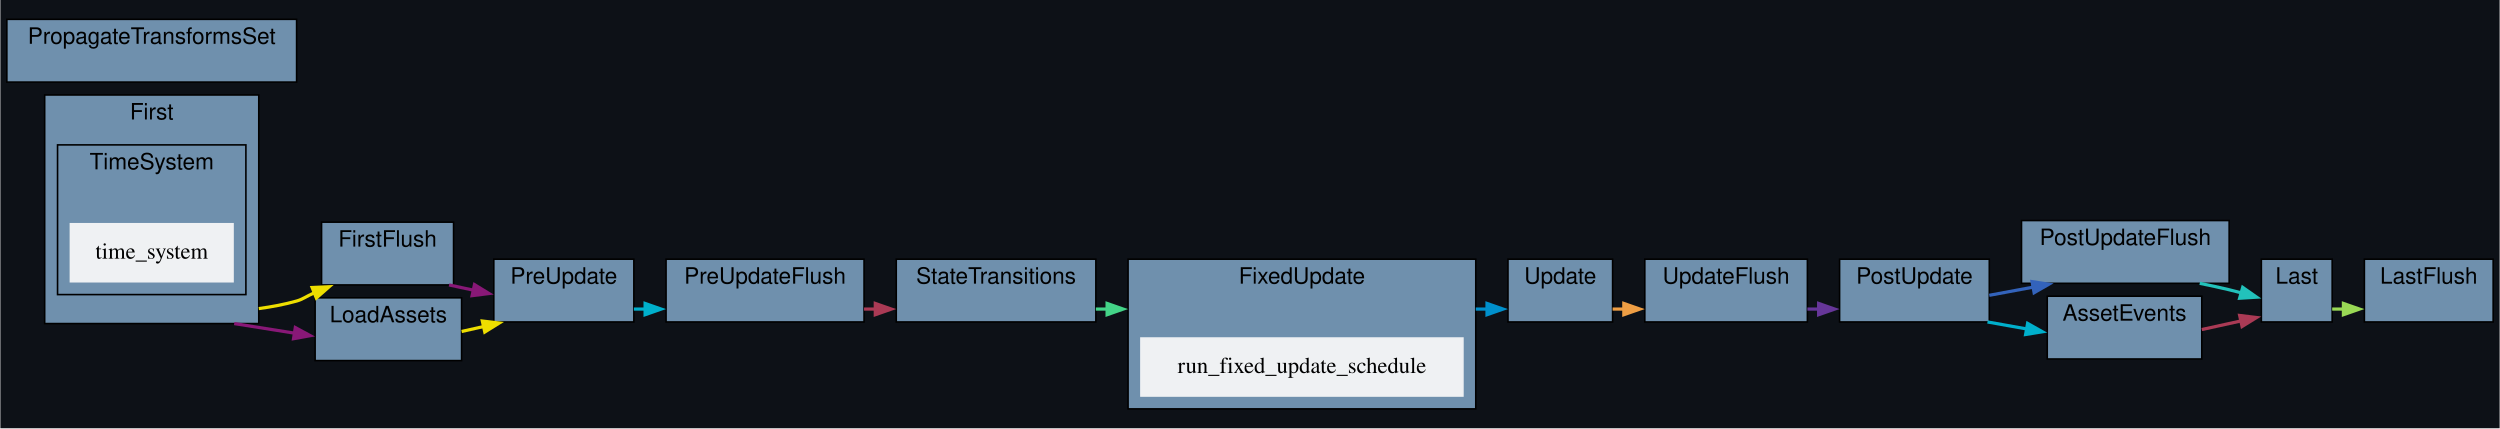
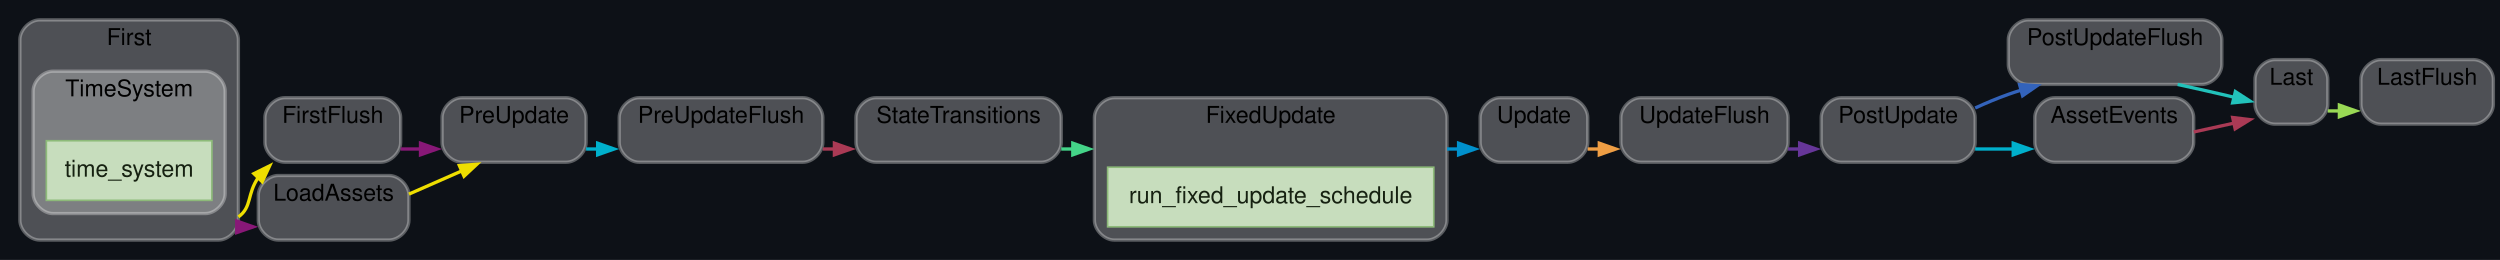
- <svg xmlns="http://www.w3.org/2000/svg" xmlns:xlink="http://www.w3.org/1999/xlink" width="1553pt" height="266pt" viewBox="0.00 0.00 1552.50 266.00">
-   <g id="graph0" class="graph" transform="scale(1 1) rotate(0) translate(4 262)">
-     <polygon fill="#0d1117" stroke="none" points="-4,4 -4,-262 1548.5,-262 1548.5,4 -4,4" />
+ <svg xmlns="http://www.w3.org/2000/svg" xmlns:xlink="http://www.w3.org/1999/xlink" width="1510pt" height="157pt" viewBox="0.00 0.00 1510.00 157.00">
+   <g id="graph0" class="graph" transform="scale(1 1) rotate(0) translate(4 153)">
+     <polygon fill="#0d1117" stroke="none" points="-4,4 -4,-153 1506,-153 1506,4 -4,4" />
    <g id="clust1" class="cluster">
      <g id="a_clust1">
        <a xlink:title="Update">
-           <polygon fill="#6f90ad" stroke="black" points="932.5,-62 932.5,-101 997.5,-101 997.5,-62 932.5,-62" />
-           <text text-anchor="middle" x="965" y="-85.8" font-family="Helvetica,sans-Serif" font-size="14.00">Update</text>
+           <path fill="#ffffff" fill-opacity="0.267" stroke="#ffffff" stroke-width="2" stroke-opacity="0.314" d="M902,-55C902,-55 943,-55 943,-55 949,-55 955,-61 955,-67 955,-67 955,-82 955,-82 955,-88 949,-94 943,-94 943,-94 902,-94 902,-94 896,-94 890,-88 890,-82 890,-82 890,-67 890,-67 890,-61 896,-55 902,-55" />
+           <text text-anchor="middle" x="922.5" y="-78.8" font-family="Helvetica,sans-Serif" font-size="14.00">Update</text>
        </a>
      </g>
    </g>
    <g id="clust2" class="cluster">
      <g id="a_clust2">
        <a xlink:title="FirstFlush">
-           <polygon fill="#6f90ad" stroke="black" points="195.5,-85 195.5,-124 277.5,-124 277.5,-85 195.5,-85" />
-           <text text-anchor="middle" x="236.5" y="-108.8" font-family="Helvetica,sans-Serif" font-size="14.00">FirstFlush</text>
+           <path fill="#ffffff" fill-opacity="0.267" stroke="#ffffff" stroke-width="2" stroke-opacity="0.314" d="M168,-55C168,-55 226,-55 226,-55 232,-55 238,-61 238,-67 238,-67 238,-82 238,-82 238,-88 232,-94 226,-94 226,-94 168,-94 168,-94 162,-94 156,-88 156,-82 156,-82 156,-67 156,-67 156,-61 162,-55 168,-55" />
+           <text text-anchor="middle" x="197" y="-78.8" font-family="Helvetica,sans-Serif" font-size="14.00">FirstFlush</text>
        </a>
      </g>
    </g>
    <g id="clust3" class="cluster">
      <g id="a_clust3">
        <a xlink:title="PreUpdateFlush">
-           <polygon fill="#6f90ad" stroke="black" points="409.5,-62 409.5,-101 532.5,-101 532.5,-62 409.5,-62" />
-           <text text-anchor="middle" x="471" y="-85.8" font-family="Helvetica,sans-Serif" font-size="14.00">PreUpdateFlush</text>
+           <path fill="#ffffff" fill-opacity="0.267" stroke="#ffffff" stroke-width="2" stroke-opacity="0.314" d="M382,-55C382,-55 481,-55 481,-55 487,-55 493,-61 493,-67 493,-67 493,-82 493,-82 493,-88 487,-94 481,-94 481,-94 382,-94 382,-94 376,-94 370,-88 370,-82 370,-82 370,-67 370,-67 370,-61 376,-55 382,-55" />
+           <text text-anchor="middle" x="431.5" y="-78.8" font-family="Helvetica,sans-Serif" font-size="14.00">PreUpdateFlush</text>
        </a>
      </g>
    </g>
    <g id="clust4" class="cluster">
      <g id="a_clust4">
        <a xlink:title="UpdateFlush">
-           <polygon fill="#6f90ad" stroke="black" points="1017.5,-62 1017.5,-101 1118.5,-101 1118.5,-62 1017.5,-62" />
-           <text text-anchor="middle" x="1068" y="-85.8" font-family="Helvetica,sans-Serif" font-size="14.00">UpdateFlush</text>
+           <path fill="#ffffff" fill-opacity="0.267" stroke="#ffffff" stroke-width="2" stroke-opacity="0.314" d="M987,-55C987,-55 1064,-55 1064,-55 1070,-55 1076,-61 1076,-67 1076,-67 1076,-82 1076,-82 1076,-88 1070,-94 1064,-94 1064,-94 987,-94 987,-94 981,-94 975,-88 975,-82 975,-82 975,-67 975,-67 975,-61 981,-55 987,-55" />
+           <text text-anchor="middle" x="1025.5" y="-78.8" font-family="Helvetica,sans-Serif" font-size="14.00">UpdateFlush</text>
        </a>
      </g>
    </g>
    <g id="clust5" class="cluster">
      <g id="a_clust5">
        <a xlink:title="PostUpdateFlush">
-           <polygon fill="#6f90ad" stroke="black" points="1251.5,-86 1251.5,-125 1380.5,-125 1380.5,-86 1251.5,-86" />
-           <text text-anchor="middle" x="1316" y="-109.8" font-family="Helvetica,sans-Serif" font-size="14.00">PostUpdateFlush</text>
+           <path fill="#ffffff" fill-opacity="0.267" stroke="#ffffff" stroke-width="2" stroke-opacity="0.314" d="M1221,-102C1221,-102 1326,-102 1326,-102 1332,-102 1338,-108 1338,-114 1338,-114 1338,-129 1338,-129 1338,-135 1332,-141 1326,-141 1326,-141 1221,-141 1221,-141 1215,-141 1209,-135 1209,-129 1209,-129 1209,-114 1209,-114 1209,-108 1215,-102 1221,-102" />
+           <text text-anchor="middle" x="1273.5" y="-125.8" font-family="Helvetica,sans-Serif" font-size="14.00">PostUpdateFlush</text>
        </a>
      </g>
    </g>
    <g id="clust6" class="cluster">
      <g id="a_clust6">
        <a xlink:title="LastFlush">
-           <polygon fill="#6f90ad" stroke="black" points="1464.5,-62 1464.5,-101 1544.5,-101 1544.5,-62 1464.5,-62" />
-           <text text-anchor="middle" x="1504.5" y="-85.8" font-family="Helvetica,sans-Serif" font-size="14.00">LastFlush</text>
+           <path fill="#ffffff" fill-opacity="0.267" stroke="#ffffff" stroke-width="2" stroke-opacity="0.314" d="M1434,-78C1434,-78 1490,-78 1490,-78 1496,-78 1502,-84 1502,-90 1502,-90 1502,-105 1502,-105 1502,-111 1496,-117 1490,-117 1490,-117 1434,-117 1434,-117 1428,-117 1422,-111 1422,-105 1422,-105 1422,-90 1422,-90 1422,-84 1428,-78 1434,-78" />
+           <text text-anchor="middle" x="1462" y="-101.8" font-family="Helvetica,sans-Serif" font-size="14.00">LastFlush</text>
        </a>
      </g>
    </g>
    <g id="clust7" class="cluster">
      <g id="a_clust7">
        <a xlink:title="First">
-           <polygon fill="#6f90ad" stroke="black" points="23.5,-61 23.5,-203 156.5,-203 156.5,-61 23.5,-61" />
-           <text text-anchor="middle" x="90" y="-187.8" font-family="Helvetica,sans-Serif" font-size="14.00">First</text>
+           <path fill="#ffffff" fill-opacity="0.267" stroke="#ffffff" stroke-width="2" stroke-opacity="0.314" d="M20,-8C20,-8 128,-8 128,-8 134,-8 140,-14 140,-20 140,-20 140,-129 140,-129 140,-135 134,-141 128,-141 128,-141 20,-141 20,-141 14,-141 8,-135 8,-129 8,-129 8,-20 8,-20 8,-14 14,-8 20,-8" />
+           <text text-anchor="middle" x="74" y="-125.8" font-family="Helvetica,sans-Serif" font-size="14.00">First</text>
        </a>
      </g>
    </g>
    <g id="clust8" class="cluster">
      <g id="a_clust8">
        <a xlink:title="TimeSystem">
-           <polygon fill="#6f90ad" stroke="black" points="31.5,-79 31.5,-172 148.5,-172 148.5,-79 31.5,-79" />
-           <text text-anchor="middle" x="90" y="-156.8" font-family="Helvetica,sans-Serif" font-size="14.00">TimeSystem</text>
+           <path fill="#ffffff" fill-opacity="0.267" stroke="#ffffff" stroke-width="2" stroke-opacity="0.314" d="M28,-24C28,-24 120,-24 120,-24 126,-24 132,-30 132,-36 132,-36 132,-98 132,-98 132,-104 126,-110 120,-110 120,-110 28,-110 28,-110 22,-110 16,-104 16,-98 16,-98 16,-36 16,-36 16,-30 22,-24 28,-24" />
+           <text text-anchor="middle" x="74" y="-94.8" font-family="Helvetica,sans-Serif" font-size="14.00">TimeSystem</text>
        </a>
      </g>
    </g>
    <g id="clust9" class="cluster">
      <g id="a_clust9">
        <a xlink:title="PreUpdate">
-           <polygon fill="#6f90ad" stroke="black" points="302.5,-62 302.5,-101 389.5,-101 389.5,-62 302.5,-62" />
-           <text text-anchor="middle" x="346" y="-85.8" font-family="Helvetica,sans-Serif" font-size="14.00">PreUpdate</text>
+           <path fill="#ffffff" fill-opacity="0.267" stroke="#ffffff" stroke-width="2" stroke-opacity="0.314" d="M275,-55C275,-55 338,-55 338,-55 344,-55 350,-61 350,-67 350,-67 350,-82 350,-82 350,-88 344,-94 338,-94 338,-94 275,-94 275,-94 269,-94 263,-88 263,-82 263,-82 263,-67 263,-67 263,-61 269,-55 275,-55" />
+           <text text-anchor="middle" x="306.5" y="-78.8" font-family="Helvetica,sans-Serif" font-size="14.00">PreUpdate</text>
        </a>
      </g>
    </g>
    <g id="clust10" class="cluster">
      <g id="a_clust10">
        <a xlink:title="StateTransitions">
-           <polygon fill="#6f90ad" stroke="black" points="552.5,-62 552.5,-101 676.5,-101 676.5,-62 552.5,-62" />
-           <text text-anchor="middle" x="614.5" y="-85.8" font-family="Helvetica,sans-Serif" font-size="14.00">StateTransitions</text>
+           <path fill="#ffffff" fill-opacity="0.267" stroke="#ffffff" stroke-width="2" stroke-opacity="0.314" d="M525,-55C525,-55 625,-55 625,-55 631,-55 637,-61 637,-67 637,-67 637,-82 637,-82 637,-88 631,-94 625,-94 625,-94 525,-94 525,-94 519,-94 513,-88 513,-82 513,-82 513,-67 513,-67 513,-61 519,-55 525,-55" />
+           <text text-anchor="middle" x="575" y="-78.8" font-family="Helvetica,sans-Serif" font-size="14.00">StateTransitions</text>
        </a>
      </g>
    </g>
    <g id="clust11" class="cluster">
      <g id="a_clust11">
        <a xlink:title="FixedUpdate">
-           <polygon fill="#6f90ad" stroke="black" points="696.5,-8 696.5,-101 912.5,-101 912.5,-8 696.5,-8" />
-           <text text-anchor="middle" x="804.5" y="-85.8" font-family="Helvetica,sans-Serif" font-size="14.00">FixedUpdate</text>
+           <path fill="#ffffff" fill-opacity="0.267" stroke="#ffffff" stroke-width="2" stroke-opacity="0.314" d="M669,-8C669,-8 858,-8 858,-8 864,-8 870,-14 870,-20 870,-20 870,-82 870,-82 870,-88 864,-94 858,-94 858,-94 669,-94 669,-94 663,-94 657,-88 657,-82 657,-82 657,-20 657,-20 657,-14 663,-8 669,-8" />
+           <text text-anchor="middle" x="763.5" y="-78.8" font-family="Helvetica,sans-Serif" font-size="14.00">FixedUpdate</text>
        </a>
      </g>
    </g>
    <g id="clust12" class="cluster">
      <g id="a_clust12">
        <a xlink:title="PostUpdate">
-           <polygon fill="#6f90ad" stroke="black" points="1138.5,-62 1138.5,-101 1231.5,-101 1231.5,-62 1138.5,-62" />
-           <text text-anchor="middle" x="1185" y="-85.8" font-family="Helvetica,sans-Serif" font-size="14.00">PostUpdate</text>
+           <path fill="#ffffff" fill-opacity="0.267" stroke="#ffffff" stroke-width="2" stroke-opacity="0.314" d="M1108,-55C1108,-55 1177,-55 1177,-55 1183,-55 1189,-61 1189,-67 1189,-67 1189,-82 1189,-82 1189,-88 1183,-94 1177,-94 1177,-94 1108,-94 1108,-94 1102,-94 1096,-88 1096,-82 1096,-82 1096,-67 1096,-67 1096,-61 1102,-55 1108,-55" />
+           <text text-anchor="middle" x="1142.5" y="-78.8" font-family="Helvetica,sans-Serif" font-size="14.00">PostUpdate</text>
        </a>
      </g>
    </g>
    <g id="clust13" class="cluster">
      <g id="a_clust13">
        <a xlink:title="Last">
-           <polygon fill="#6f90ad" stroke="black" points="1400.5,-62 1400.5,-101 1444.5,-101 1444.5,-62 1400.5,-62" />
-           <text text-anchor="middle" x="1422.5" y="-85.8" font-family="Helvetica,sans-Serif" font-size="14.00">Last</text>
+           <path fill="#ffffff" fill-opacity="0.267" stroke="#ffffff" stroke-width="2" stroke-opacity="0.314" d="M1370,-78C1370,-78 1390,-78 1390,-78 1396,-78 1402,-84 1402,-90 1402,-90 1402,-105 1402,-105 1402,-111 1396,-117 1390,-117 1390,-117 1370,-117 1370,-117 1364,-117 1358,-111 1358,-105 1358,-105 1358,-90 1358,-90 1358,-84 1364,-78 1370,-78" />
+           <text text-anchor="middle" x="1380" y="-101.8" font-family="Helvetica,sans-Serif" font-size="14.00">Last</text>
        </a>
      </g>
    </g>
    <g id="clust14" class="cluster">
      <g id="a_clust14">
-         <a xlink:title="PropagateTransformsSet">
-           <polygon fill="#6f90ad" stroke="black" points="0,-211 0,-250 180,-250 180,-211 0,-211" />
-           <text text-anchor="middle" x="90" y="-234.8" font-family="Helvetica,sans-Serif" font-size="14.00">PropagateTransformsSet</text>
+         <a xlink:title="LoadAssets">
+           <path fill="#ffffff" fill-opacity="0.267" stroke="#ffffff" stroke-width="2" stroke-opacity="0.314" d="M164,-8C164,-8 231,-8 231,-8 237,-8 243,-14 243,-20 243,-20 243,-35 243,-35 243,-41 237,-47 231,-47 231,-47 164,-47 164,-47 158,-47 152,-41 152,-35 152,-35 152,-20 152,-20 152,-14 158,-8 164,-8" />
+           <text text-anchor="middle" x="197.5" y="-31.8" font-family="Helvetica,sans-Serif" font-size="14.00">LoadAssets</text>
        </a>
      </g>
    </g>
    <g id="clust15" class="cluster">
      <g id="a_clust15">
-         <a xlink:title="LoadAssets">
-           <polygon fill="#6f90ad" stroke="black" points="191.5,-38 191.5,-77 282.5,-77 282.5,-38 191.5,-38" />
-           <text text-anchor="middle" x="237" y="-61.8" font-family="Helvetica,sans-Serif" font-size="14.00">LoadAssets</text>
-         </a>
-       </g>
-     </g>
-     <g id="clust16" class="cluster">
-       <g id="a_clust16">
        <a xlink:title="AssetEvents">
-           <polygon fill="#6f90ad" stroke="black" points="1267.5,-39 1267.5,-78 1363.5,-78 1363.5,-39 1267.5,-39" />
-           <text text-anchor="middle" x="1315.5" y="-62.8" font-family="Helvetica,sans-Serif" font-size="14.00">AssetEvents</text>
+           <path fill="#ffffff" fill-opacity="0.267" stroke="#ffffff" stroke-width="2" stroke-opacity="0.314" d="M1237,-55C1237,-55 1309,-55 1309,-55 1315,-55 1321,-61 1321,-67 1321,-67 1321,-82 1321,-82 1321,-88 1315,-94 1309,-94 1309,-94 1237,-94 1237,-94 1231,-94 1225,-88 1225,-82 1225,-82 1225,-67 1225,-67 1225,-61 1231,-55 1237,-55" />
+           <text text-anchor="middle" x="1273" y="-78.8" font-family="Helvetica,sans-Serif" font-size="14.00">AssetEvents</text>
        </a>
      </g>
    </g>
    <g id="edge7" class="edge">
      <g id="a_edge7">
        <a xlink:title="Update → UpdateFlush">
-           <path fill="none" stroke="#ee9e44" stroke-width="2" d="M997.5,-70C999.85,-70 1002.27,-70 1004.72,-70" />
-           <polygon fill="#ee9e44" stroke="#ee9e44" stroke-width="2" points="1004.47,-73.5 1014.47,-70 1004.47,-66.5 1004.47,-73.5" />
+           <path fill="none" stroke="#ee9e44" stroke-width="2" d="M955,-63C957.35,-63 959.77,-63 962.22,-63" />
+           <polygon fill="#ee9e44" stroke="#ee9e44" stroke-width="2" points="961.97,-66.5 971.97,-63 961.97,-59.5 961.97,-66.5" />
        </a>
      </g>
    </g>
    <g id="edge2" class="edge">
      <g id="a_edge2">
        <a xlink:title="FirstFlush → PreUpdate">
-           <path fill="none" stroke="#881877" stroke-width="2" d="M274.7,-85C279.67,-83.94 284.84,-82.82 290.02,-81.71" />
-           <polygon fill="#881877" stroke="#881877" stroke-width="2" points="290.5,-85.19 299.54,-79.66 289.03,-78.34 290.5,-85.19" />
+           <path fill="none" stroke="#881877" stroke-width="2" d="M238,-63C241.98,-63 246.07,-63 250.17,-63" />
+           <polygon fill="#881877" stroke="#881877" stroke-width="2" points="249.98,-66.5 259.98,-63 249.98,-59.5 249.98,-66.5" />
        </a>
      </g>
    </g>
    <g id="edge4" class="edge">
      <g id="a_edge4">
        <a xlink:title="PreUpdateFlush → StateTransitions">
-           <path fill="none" stroke="#aa3a55" stroke-width="2" d="M532.5,-70C534.89,-70 537.3,-70 539.71,-70" />
-           <polygon fill="#aa3a55" stroke="#aa3a55" stroke-width="2" points="539.48,-73.5 549.48,-70 539.48,-66.5 539.48,-73.5" />
+           <path fill="none" stroke="#aa3a55" stroke-width="2" d="M493,-63C495.39,-63 497.8,-63 500.21,-63" />
+           <polygon fill="#aa3a55" stroke="#aa3a55" stroke-width="2" points="499.98,-66.5 509.98,-63 499.98,-59.5 499.98,-66.5" />
        </a>
      </g>
    </g>
    <g id="edge8" class="edge">
      <g id="a_edge8">
        <a xlink:title="UpdateFlush → PostUpdate">
-           <path fill="none" stroke="#663699" stroke-width="2" d="M1118.5,-70C1120.93,-70 1123.38,-70 1125.82,-70" />
-           <polygon fill="#663699" stroke="#663699" stroke-width="2" points="1125.48,-73.5 1135.48,-70 1125.48,-66.5 1125.48,-73.5" />
+           <path fill="none" stroke="#663699" stroke-width="2" d="M1076,-63C1078.43,-63 1080.88,-63 1083.32,-63" />
+           <polygon fill="#663699" stroke="#663699" stroke-width="2" points="1082.98,-66.5 1092.98,-63 1082.98,-59.5 1082.98,-66.5" />
        </a>
      </g>
    </g>
    <g id="edge10" class="edge">
      <g id="a_edge10">
        <a xlink:title="PostUpdateFlush → Last">
-           <path fill="none" stroke="#22c2bb" stroke-width="2" d="M1362.21,-86C1368.38,-84.76 1374.61,-83.41 1380.5,-82 1382.96,-81.41 1385.49,-80.77 1388.02,-80.09" />
-           <polygon fill="#22c2bb" stroke="#22c2bb" stroke-width="2" points="1388.91,-83.48 1397.59,-77.4 1387.01,-76.74 1388.91,-83.48" />
+           <path fill="none" stroke="#22c2bb" stroke-width="2" d="M1311.29,-102C1320.06,-100.08 1329.37,-98 1338,-96 1340.44,-95.44 1342.96,-94.84 1345.5,-94.24" />
+           <polygon fill="#22c2bb" stroke="#22c2bb" stroke-width="2" points="1346.16,-97.68 1355.06,-91.93 1344.52,-90.88 1346.16,-97.68" />
        </a>
      </g>
    </g>
    <g id="edge1" class="edge">
      <g id="a_edge1">
        <a xlink:title="First → FirstFlush">
-           <path fill="none" stroke="#eede00" stroke-width="2" d="M156.5,-70.31C164.5,-71.38 172.49,-72.89 180,-75 183.82,-76.07 185.28,-77.51 191.32,-80.29" />
-           <polygon fill="#eede00" stroke="#eede00" stroke-width="2" points="189.65,-83.39 200.23,-83.87 192.26,-76.89 189.65,-83.39" />
+           <path fill="none" stroke="#eede00" stroke-width="2" d="M140,-22C148.34,-27.98 145,-35.75 152.09,-45.9" />
+           <polygon fill="#eede00" stroke="#eede00" stroke-width="2" points="149.37,-48.13 158.87,-52.84 154.38,-43.24 149.37,-48.13" />
        </a>
      </g>
    </g>
    <g id="edge13" class="edge">
      <g id="a_edge13">
        <a xlink:title="First → LoadAssets">
-           <path fill="none" stroke="#881877" stroke-width="2" d="M141.24,-61C153.35,-59.08 166.36,-57 178.74,-55.03" />
-           <polygon fill="#881877" stroke="#881877" stroke-width="2" points="179.19,-58.51 188.51,-53.48 178.09,-51.59 179.19,-58.51" />
+           <path fill="none" stroke="#881877" stroke-width="2" d="M140,-16C143,-16 146,-16 149,-16" />
+           <polygon fill="#881877" stroke="#881877" stroke-width="2" points="138.98,-19.5 148.97,-16 138.97,-12.5 138.98,-19.5" />
        </a>
      </g>
    </g>
    <g id="node9" class="node">
      <g id="a_node9">
        <a xlink:title="bevy_time::time_system">
-           <polygon fill="#eff1f3" stroke="#eff1f3" points="140.5,-123 39.5,-123 39.5,-87 140.5,-87 140.5,-123" />
-           <text text-anchor="middle" x="90" y="-101.3" font-family="Times,serif" font-size="14.00">time_system</text>
+           <polygon fill="#c7ddbd" stroke="#8dba79" points="124,-68 24,-68 24,-32 124,-32 124,-68" />
+           <text text-anchor="middle" x="74" y="-46.3" font-family="Helvetica,sans-Serif" font-size="14.00" fill="#162111">time_system</text>
        </a>
      </g>
    </g>
    <g id="edge3" class="edge">
      <g id="a_edge3">
        <a xlink:title="PreUpdate → PreUpdateFlush">
-           <path fill="none" stroke="#00b0cc" stroke-width="2" d="M389.5,-70C391.89,-70 394.32,-70 396.78,-70" />
-           <polygon fill="#00b0cc" stroke="#00b0cc" stroke-width="2" points="396.48,-73.5 406.48,-70 396.48,-66.5 396.48,-73.5" />
+           <path fill="none" stroke="#00b0cc" stroke-width="2" d="M350,-63C352.39,-63 354.82,-63 357.28,-63" />
+           <polygon fill="#00b0cc" stroke="#00b0cc" stroke-width="2" points="356.98,-66.5 366.98,-63 356.98,-59.5 356.98,-66.5" />
        </a>
      </g>
    </g>
    <g id="edge5" class="edge">
      <g id="a_edge5">
        <a xlink:title="StateTransitions → FixedUpdate">
-           <path fill="none" stroke="#44d488" stroke-width="2" d="M676.5,-70C678.88,-70 681.29,-70 683.73,-70" />
-           <polygon fill="#44d488" stroke="#44d488" stroke-width="2" points="683.48,-73.5 693.48,-70 683.48,-66.5 683.48,-73.5" />
+           <path fill="none" stroke="#44d488" stroke-width="2" d="M637,-63C639.38,-63 641.8,-63 644.25,-63" />
+           <polygon fill="#44d488" stroke="#44d488" stroke-width="2" points="643.97,-66.5 653.97,-63 643.97,-59.5 643.97,-66.5" />
        </a>
      </g>
    </g>
    <g id="edge6" class="edge">
      <g id="a_edge6">
        <a xlink:title="FixedUpdate → Update">
-           <path fill="none" stroke="#0090cc" stroke-width="2" d="M912.5,-70C914.92,-70 917.31,-70 919.64,-70" />
-           <polygon fill="#0090cc" stroke="#0090cc" stroke-width="2" points="919.48,-73.5 929.48,-70 919.48,-66.5 919.48,-73.5" />
+           <path fill="none" stroke="#0090cc" stroke-width="2" d="M870,-63C872.46,-63 874.89,-63 877.26,-63" />
+           <polygon fill="#0090cc" stroke="#0090cc" stroke-width="2" points="876.98,-66.5 886.98,-63 876.98,-59.5 876.98,-66.5" />
        </a>
      </g>
    </g>
    <g id="node13" class="node">
      <g id="a_node13">
        <a xlink:title="bevy_time::fixed_timestep::run_fixed_update_schedule">
-           <polygon fill="#eff1f3" stroke="#eff1f3" points="904.5,-52 704.5,-52 704.5,-16 904.5,-16 904.5,-52" />
-           <text text-anchor="middle" x="804.5" y="-30.3" font-family="Times,serif" font-size="14.00">run_fixed_update_schedule</text>
+           <polygon fill="#c7ddbd" stroke="#8dba79" points="862,-52 665,-52 665,-16 862,-16 862,-52" />
+           <text text-anchor="middle" x="763.5" y="-30.3" font-family="Helvetica,sans-Serif" font-size="14.00" fill="#162111">run_fixed_update_schedule</text>
        </a>
      </g>
    </g>
    <g id="edge9" class="edge">
      <g id="a_edge9">
        <a xlink:title="PostUpdate → PostUpdateFlush">
-           <path fill="none" stroke="#3363bb" stroke-width="2" d="M1231.5,-78.56C1240.33,-80.2 1249.66,-81.94 1258.76,-83.63" />
-           <polygon fill="#3363bb" stroke="#3363bb" stroke-width="2" points="1258.06,-87.06 1268.54,-85.45 1259.34,-80.18 1258.06,-87.06" />
+           <path fill="none" stroke="#3363bb" stroke-width="2" d="M1189,-87.77C1195.6,-90.81 1202.4,-93.66 1209,-96 1211.52,-96.9 1214.12,-97.75 1216.77,-98.55" />
+           <polygon fill="#3363bb" stroke="#3363bb" stroke-width="2" points="1215.81,-101.92 1226.38,-101.2 1217.66,-95.17 1215.81,-101.92" />
        </a>
      </g>
    </g>
    <g id="edge14" class="edge">
      <g id="a_edge14">
        <a xlink:title="PostUpdate → AssetEvents">
-           <path fill="none" stroke="#00b0cc" stroke-width="2" d="M1230.37,-62C1238.34,-60.58 1246.76,-59.08 1255.07,-57.6" />
-           <polygon fill="#00b0cc" stroke="#00b0cc" stroke-width="2" points="1255.29,-61.11 1264.52,-55.91 1254.06,-54.22 1255.29,-61.11" />
+           <path fill="none" stroke="#00b0cc" stroke-width="2" d="M1189,-63C1196.5,-63 1204.36,-63 1212.14,-63" />
+           <polygon fill="#00b0cc" stroke="#00b0cc" stroke-width="2" points="1211.98,-66.5 1221.98,-63 1211.98,-59.5 1211.98,-66.5" />
        </a>
      </g>
    </g>
    <g id="edge11" class="edge">
      <g id="a_edge11">
        <a xlink:title="Last → LastFlush">
-           <path fill="none" stroke="#99d955" stroke-width="2" d="M1444.5,-70C1446.81,-70 1449.24,-70 1451.73,-70" />
-           <polygon fill="#99d955" stroke="#99d955" stroke-width="2" points="1451.48,-73.5 1461.48,-70 1451.48,-66.5 1451.48,-73.5" />
+           <path fill="none" stroke="#99d955" stroke-width="2" d="M1402,-86C1404.31,-86 1406.74,-86 1409.23,-86" />
+           <polygon fill="#99d955" stroke="#99d955" stroke-width="2" points="1408.98,-89.5 1418.98,-86 1408.98,-82.5 1408.98,-89.5" />
        </a>
      </g>
    </g>
    <g id="edge12" class="edge">
      <g id="a_edge12">
        <a xlink:title="LoadAssets → PreUpdate">
-           <path fill="none" stroke="#eede00" stroke-width="2" d="M282.5,-56.09C287.1,-57.12 291.78,-58.18 296.41,-59.21" />
-           <polygon fill="#eede00" stroke="#eede00" stroke-width="2" points="295.37,-62.57 305.89,-61.34 296.9,-55.74 295.37,-62.57" />
+           <path fill="none" stroke="#eede00" stroke-width="2" d="M243,-35.76C253.76,-40.49 265.01,-45.43 274.91,-49.78" />
+           <polygon fill="#eede00" stroke="#eede00" stroke-width="2" points="273.46,-52.97 284.03,-53.79 276.28,-46.56 273.46,-52.97" />
        </a>
      </g>
    </g>
    <g id="edge15" class="edge">
      <g id="a_edge15">
        <a xlink:title="AssetEvents → Last">
-           <path fill="none" stroke="#aa3a55" stroke-width="2" d="M1363.5,-57.29C1371.75,-59.1 1380.19,-60.95 1387.98,-62.66" />
-           <polygon fill="#aa3a55" stroke="#aa3a55" stroke-width="2" points="1387.03,-66.03 1397.54,-64.75 1388.52,-59.19 1387.03,-66.03" />
+           <path fill="none" stroke="#aa3a55" stroke-width="2" d="M1321,-73.29C1329.25,-75.1 1337.69,-76.95 1345.48,-78.66" />
+           <polygon fill="#aa3a55" stroke="#aa3a55" stroke-width="2" points="1344.53,-82.03 1355.04,-80.75 1346.02,-75.19 1344.53,-82.03" />
        </a>
      </g>
    </g>
  </g>
</svg>
